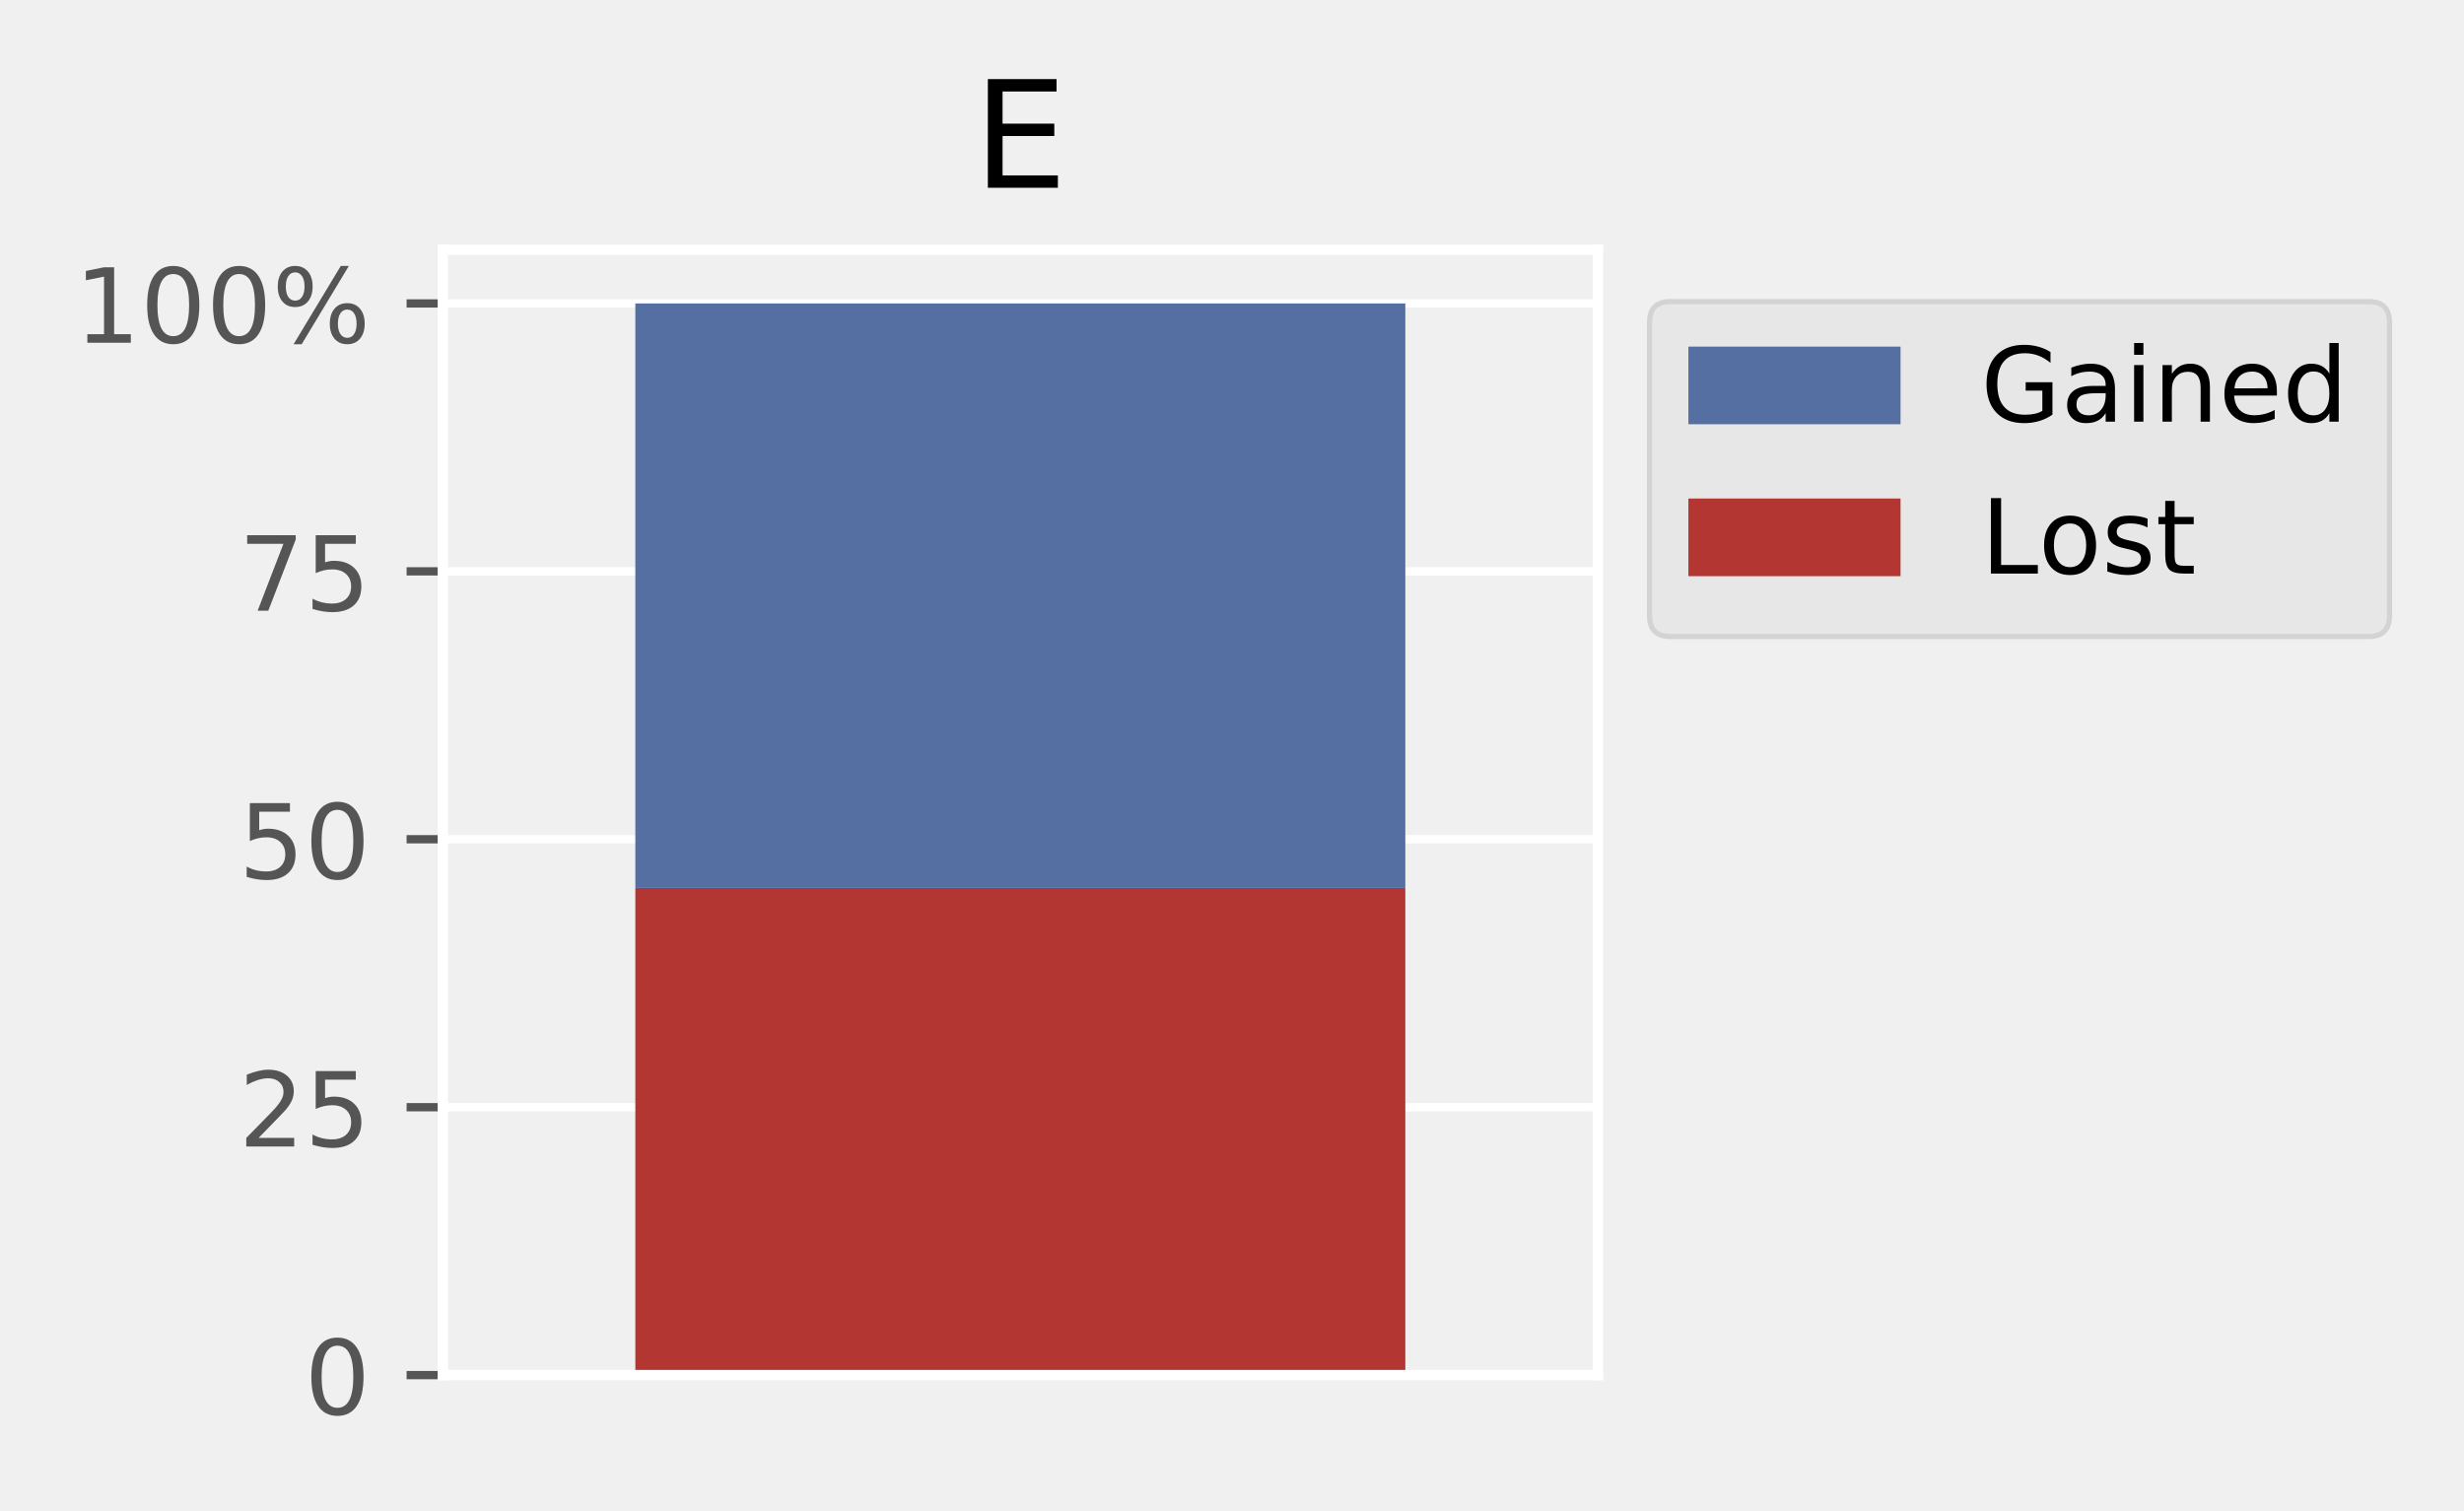
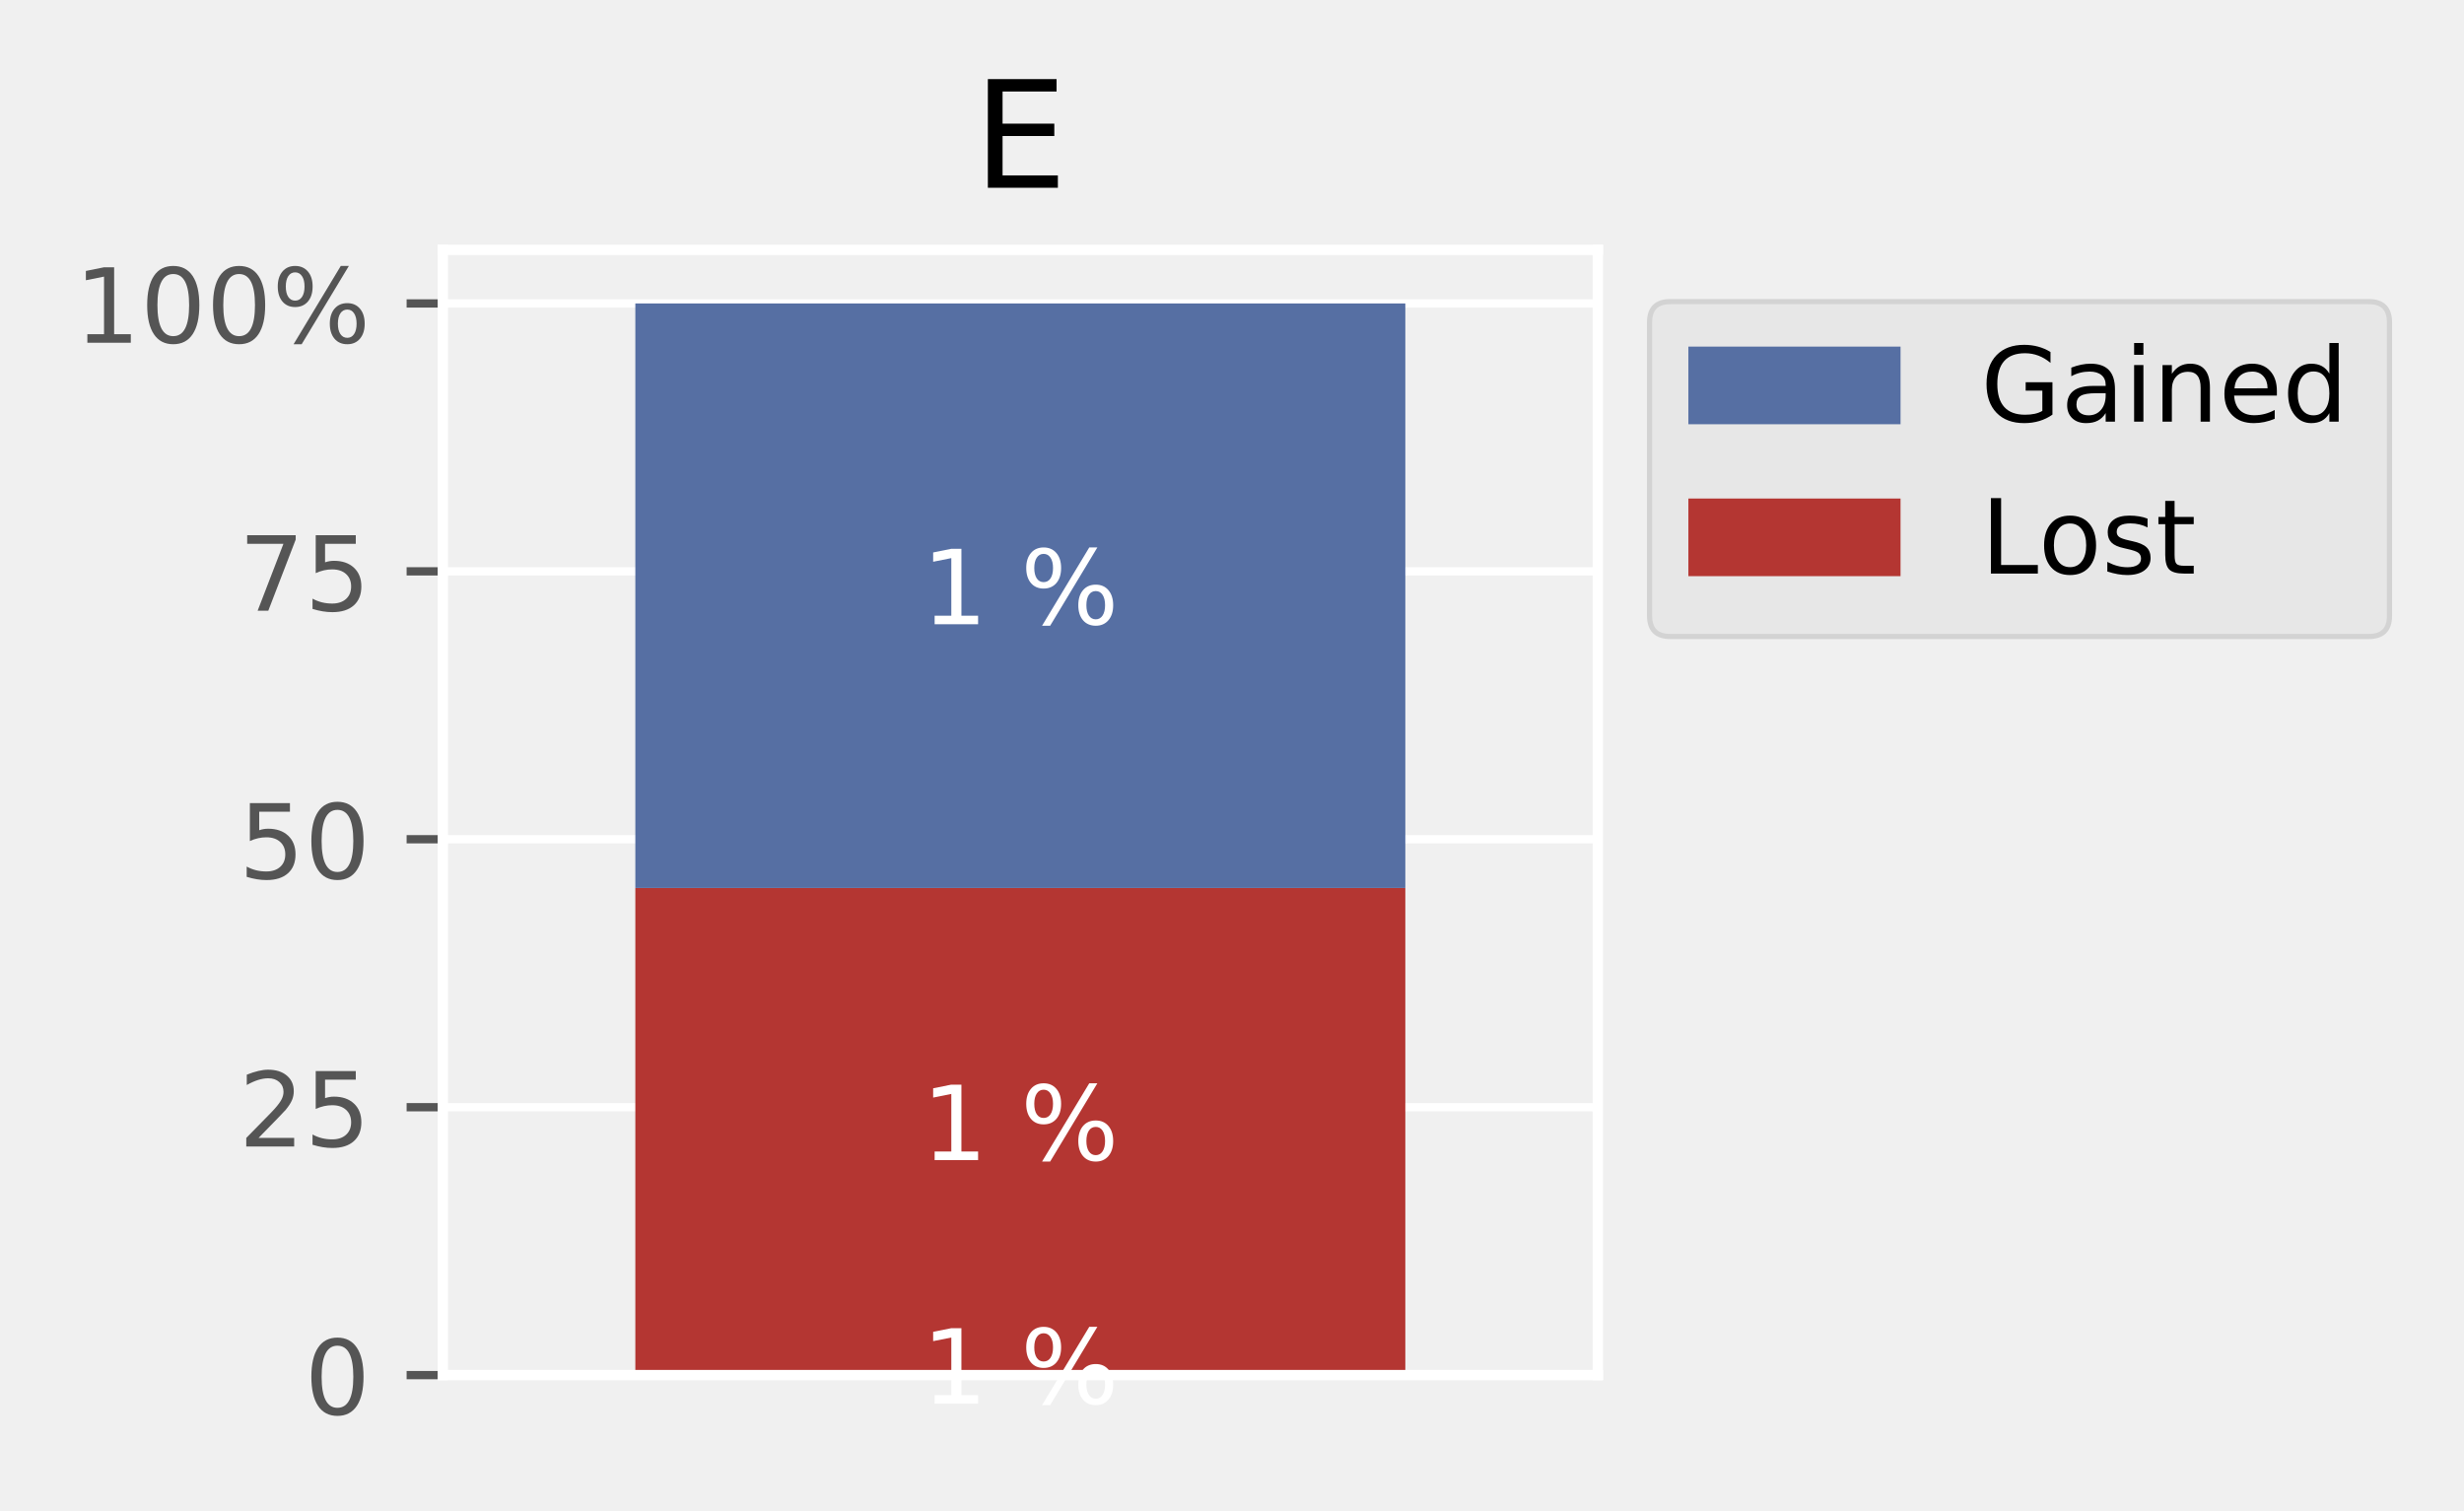
<svg xmlns="http://www.w3.org/2000/svg" xmlns:xlink="http://www.w3.org/1999/xlink" height="145.941pt" version="1.1" viewBox="0 0 238.083 145.941" width="238.083pt">
  <defs>
    <style type="text/css">
*{stroke-linecap:butt;stroke-linejoin:round;white-space:pre;}
  </style>
  </defs>
  <g id="figure_1">
    <g id="patch_1">
      <path d="M 0 145.941  L 238.083 145.941  L 238.083 0  L 0 0  z " style="fill:none;" />
    </g>
    <g id="axes_1">
      <g id="patch_2">
        <path d="M 42.789 132.862  L 154.389 132.862  L 154.389 24.142  L 42.789 24.142  z " style="fill:none;" />
      </g>
      <g id="matplotlib.axis_1" />
      <g id="matplotlib.axis_2">
        <g id="ytick_1">
          <g id="line2d_1">
-             <path clip-path="url(#pd259e9d937)" d="M 42.789 132.862  L 154.389 132.862  " style="fill:none;stroke:#ffffff;stroke-linecap:square;stroke-width:0.8;" />
+             <path clip-path="url(#pc2dcc27d8f)" d="M 42.789 132.862  L 154.389 132.862  " style="fill:none;stroke:#ffffff;stroke-linecap:square;stroke-width:0.8;" />
          </g>
          <g id="line2d_2">
            <defs>
-               <path d="M 0 0  L -3.5 0  " id="m3d84bf1b44" style="stroke:#555555;stroke-width:0.8;" />
-             </defs>
-             <g>
-               <use style="fill:#555555;stroke:#555555;stroke-width:0.8;" x="42.789" xlink:href="#m3d84bf1b44" y="132.862" />
+               <path d="M 0 0  L -3.5 0  " id="ma428f3e773" style="stroke:#555555;stroke-width:0.8;" />
+             </defs>
+             <g>
+               <use style="fill:#555555;stroke:#555555;stroke-width:0.8;" x="42.789" xlink:href="#ma428f3e773" y="132.862" />
            </g>
          </g>
          <g id="text_1">
            <defs>
              <path d="M 31.781 66.406  Q 24.172 66.406 20.328 58.906  Q 16.5 51.422 16.5 36.375  Q 16.5 21.391 20.328 13.891  Q 24.172 6.391 31.781 6.391  Q 39.453 6.391 43.281 13.891  Q 47.125 21.391 47.125 36.375  Q 47.125 51.422 43.281 58.906  Q 39.453 66.406 31.781 66.406  z M 31.781 74.219  Q 44.047 74.219 50.516 64.516  Q 56.984 54.828 56.984 36.375  Q 56.984 17.969 50.516 8.266  Q 44.047 -1.422 31.781 -1.422  Q 19.531 -1.422 13.062 8.266  Q 6.594 17.969 6.594 36.375  Q 6.594 54.828 13.062 64.516  Q 19.531 74.219 31.781 74.219  z " id="DejaVuSans-48" />
            </defs>
            <g style="fill:#555555;" transform="translate(29.42656 136.661)scale(0.1 -0.1)">
              <use xlink:href="#DejaVuSans-48" />
            </g>
          </g>
        </g>
        <g id="ytick_2">
          <g id="line2d_3">
-             <path clip-path="url(#pd259e9d937)" d="M 42.789 106.976  L 154.389 106.976  " style="fill:none;stroke:#ffffff;stroke-linecap:square;stroke-width:0.8;" />
+             <path clip-path="url(#pc2dcc27d8f)" d="M 42.789 106.976  L 154.389 106.976  " style="fill:none;stroke:#ffffff;stroke-linecap:square;stroke-width:0.8;" />
          </g>
          <g id="line2d_4">
            <g>
-               <use style="fill:#555555;stroke:#555555;stroke-width:0.8;" x="42.789" xlink:href="#m3d84bf1b44" y="106.976" />
+               <use style="fill:#555555;stroke:#555555;stroke-width:0.8;" x="42.789" xlink:href="#ma428f3e773" y="106.976" />
            </g>
          </g>
          <g id="text_2">
            <defs>
              <path d="M 19.188 8.297  L 53.609 8.297  L 53.609 0  L 7.328 0  L 7.328 8.297  Q 12.938 14.109 22.625 23.891  Q 32.328 33.688 34.812 36.531  Q 39.547 41.844 41.422 45.531  Q 43.312 49.219 43.312 52.781  Q 43.312 58.594 39.234 62.25  Q 35.156 65.922 28.609 65.922  Q 23.969 65.922 18.812 64.312  Q 13.672 62.703 7.812 59.422  L 7.812 69.391  Q 13.766 71.781 18.938 73  Q 24.125 74.219 28.422 74.219  Q 39.75 74.219 46.484 68.547  Q 53.219 62.891 53.219 53.422  Q 53.219 48.922 51.531 44.891  Q 49.859 40.875 45.406 35.406  Q 44.188 33.984 37.641 27.219  Q 31.109 20.453 19.188 8.297  z " id="DejaVuSans-50" />
              <path d="M 10.797 72.906  L 49.516 72.906  L 49.516 64.594  L 19.828 64.594  L 19.828 46.734  Q 21.969 47.469 24.109 47.828  Q 26.266 48.188 28.422 48.188  Q 40.625 48.188 47.75 41.5  Q 54.891 34.812 54.891 23.391  Q 54.891 11.625 47.562 5.094  Q 40.234 -1.422 26.906 -1.422  Q 22.312 -1.422 17.547 -0.641  Q 12.797 0.141 7.719 1.703  L 7.719 11.625  Q 12.109 9.234 16.797 8.062  Q 21.484 6.891 26.703 6.891  Q 35.156 6.891 40.078 11.328  Q 45.016 15.766 45.016 23.391  Q 45.016 31 40.078 35.438  Q 35.156 39.891 26.703 39.891  Q 22.75 39.891 18.812 39.016  Q 14.891 38.141 10.797 36.281  z " id="DejaVuSans-53" />
            </defs>
            <g style="fill:#555555;" transform="translate(23.06406 110.7753)scale(0.1 -0.1)">
              <use xlink:href="#DejaVuSans-50" />
              <use x="63.623" xlink:href="#DejaVuSans-53" />
            </g>
          </g>
        </g>
        <g id="ytick_3">
          <g id="line2d_5">
-             <path clip-path="url(#pd259e9d937)" d="M 42.789 81.09  L 154.389 81.09  " style="fill:none;stroke:#ffffff;stroke-linecap:square;stroke-width:0.8;" />
+             <path clip-path="url(#pc2dcc27d8f)" d="M 42.789 81.09  L 154.389 81.09  " style="fill:none;stroke:#ffffff;stroke-linecap:square;stroke-width:0.8;" />
          </g>
          <g id="line2d_6">
            <g>
-               <use style="fill:#555555;stroke:#555555;stroke-width:0.8;" x="42.789" xlink:href="#m3d84bf1b44" y="81.09" />
+               <use style="fill:#555555;stroke:#555555;stroke-width:0.8;" x="42.789" xlink:href="#ma428f3e773" y="81.09" />
            </g>
          </g>
          <g id="text_3">
            <g style="fill:#555555;" transform="translate(23.06406 84.88954)scale(0.1 -0.1)">
              <use xlink:href="#DejaVuSans-53" />
              <use x="63.623" xlink:href="#DejaVuSans-48" />
            </g>
          </g>
        </g>
        <g id="ytick_4">
          <g id="line2d_7">
-             <path clip-path="url(#pd259e9d937)" d="M 42.789 55.205  L 154.389 55.205  " style="fill:none;stroke:#ffffff;stroke-linecap:square;stroke-width:0.8;" />
+             <path clip-path="url(#pc2dcc27d8f)" d="M 42.789 55.205  L 154.389 55.205  " style="fill:none;stroke:#ffffff;stroke-linecap:square;stroke-width:0.8;" />
          </g>
          <g id="line2d_8">
            <g>
-               <use style="fill:#555555;stroke:#555555;stroke-width:0.8;" x="42.789" xlink:href="#m3d84bf1b44" y="55.205" />
+               <use style="fill:#555555;stroke:#555555;stroke-width:0.8;" x="42.789" xlink:href="#ma428f3e773" y="55.205" />
            </g>
          </g>
          <g id="text_4">
            <defs>
              <path d="M 8.203 72.906  L 55.078 72.906  L 55.078 68.703  L 28.609 0  L 18.312 0  L 43.219 64.594  L 8.203 64.594  z " id="DejaVuSans-55" />
            </defs>
            <g style="fill:#555555;" transform="translate(23.06406 59.00383)scale(0.1 -0.1)">
              <use xlink:href="#DejaVuSans-55" />
              <use x="63.623" xlink:href="#DejaVuSans-53" />
            </g>
          </g>
        </g>
        <g id="ytick_5">
          <g id="line2d_9">
-             <path clip-path="url(#pd259e9d937)" d="M 42.789 29.319  L 154.389 29.319  " style="fill:none;stroke:#ffffff;stroke-linecap:square;stroke-width:0.8;" />
+             <path clip-path="url(#pc2dcc27d8f)" d="M 42.789 29.319  L 154.389 29.319  " style="fill:none;stroke:#ffffff;stroke-linecap:square;stroke-width:0.8;" />
          </g>
          <g id="line2d_10">
            <g>
-               <use style="fill:#555555;stroke:#555555;stroke-width:0.8;" x="42.789" xlink:href="#m3d84bf1b44" y="29.319" />
+               <use style="fill:#555555;stroke:#555555;stroke-width:0.8;" x="42.789" xlink:href="#ma428f3e773" y="29.319" />
            </g>
          </g>
          <g id="text_5">
            <defs>
              <path d="M 12.406 8.297  L 28.516 8.297  L 28.516 63.922  L 10.984 60.406  L 10.984 69.391  L 28.422 72.906  L 38.281 72.906  L 38.281 8.297  L 54.391 8.297  L 54.391 0  L 12.406 0  z " id="DejaVuSans-49" />
              <path d="M 72.703 32.078  Q 68.453 32.078 66.031 28.469  Q 63.625 24.859 63.625 18.406  Q 63.625 12.062 66.031 8.422  Q 68.453 4.781 72.703 4.781  Q 76.859 4.781 79.266 8.422  Q 81.688 12.062 81.688 18.406  Q 81.688 24.812 79.266 28.438  Q 76.859 32.078 72.703 32.078  z M 72.703 38.281  Q 80.422 38.281 84.953 32.906  Q 89.5 27.547 89.5 18.406  Q 89.5 9.281 84.938 3.922  Q 80.375 -1.422 72.703 -1.422  Q 64.891 -1.422 60.344 3.922  Q 55.812 9.281 55.812 18.406  Q 55.812 27.594 60.375 32.938  Q 64.938 38.281 72.703 38.281  z M 22.312 68.016  Q 18.109 68.016 15.688 64.375  Q 13.281 60.75 13.281 54.391  Q 13.281 47.953 15.672 44.328  Q 18.062 40.719 22.312 40.719  Q 26.562 40.719 28.969 44.328  Q 31.391 47.953 31.391 54.391  Q 31.391 60.688 28.953 64.344  Q 26.516 68.016 22.312 68.016  z M 66.406 74.219  L 74.219 74.219  L 28.609 -1.422  L 20.797 -1.422  z M 22.312 74.219  Q 30.031 74.219 34.609 68.875  Q 39.203 63.531 39.203 54.391  Q 39.203 45.172 34.641 39.844  Q 30.078 34.516 22.312 34.516  Q 14.547 34.516 10.031 39.859  Q 5.516 45.219 5.516 54.391  Q 5.516 63.484 10.047 68.844  Q 14.594 74.219 22.312 74.219  z " id="DejaVuSans-37" />
            </defs>
            <g style="fill:#555555;" transform="translate(7.2 33.11811)scale(0.1 -0.1)">
              <use xlink:href="#DejaVuSans-49" />
              <use x="63.623" xlink:href="#DejaVuSans-48" />
              <use x="127.246" xlink:href="#DejaVuSans-48" />
              <use x="190.869" xlink:href="#DejaVuSans-37" />
            </g>
          </g>
        </g>
      </g>
      <g id="patch_3">
-         <path clip-path="url(#pd259e9d937)" d="M 61.389 132.862  L 135.789 132.862  L 135.789 132.862  L 61.389 132.862  z " style="fill:#566fa3;" />
+         <path clip-path="url(#pc2dcc27d8f)" d="M 61.389 132.862  L 135.789 132.862  L 135.789 132.862  L 61.389 132.862  z " style="fill:#566fa3;" />
      </g>
      <g id="patch_4">
-         <path clip-path="url(#pd259e9d937)" d="M 61.389 132.862  L 135.789 132.862  L 135.789 85.797  L 61.389 85.797  z " style="fill:#b43632;" />
+         <path clip-path="url(#pc2dcc27d8f)" d="M 61.389 132.862  L 135.789 132.862  L 135.789 85.797  L 61.389 85.797  z " style="fill:#b43632;" />
      </g>
      <g id="patch_5">
-         <path clip-path="url(#pd259e9d937)" d="M 61.389 85.797  L 135.789 85.797  L 135.789 29.319  L 61.389 29.319  z " style="fill:#566fa3;" />
+         <path clip-path="url(#pc2dcc27d8f)" d="M 61.389 85.797  L 135.789 85.797  L 135.789 29.319  L 61.389 29.319  z " style="fill:#566fa3;" />
      </g>
      <g id="patch_6">
        <path d="M 42.789 132.862  L 42.789 24.142  " style="fill:none;stroke:#ffffff;stroke-linecap:square;stroke-linejoin:miter;" />
      </g>
      <g id="patch_7">
        <path d="M 154.389 132.862  L 154.389 24.142  " style="fill:none;stroke:#ffffff;stroke-linecap:square;stroke-linejoin:miter;" />
      </g>
      <g id="patch_8">
        <path d="M 42.789 132.862  L 154.389 132.862  " style="fill:none;stroke:#ffffff;stroke-linecap:square;stroke-linejoin:miter;" />
      </g>
      <g id="patch_9">
        <path d="M 42.789 24.142  L 154.389 24.142  " style="fill:none;stroke:#ffffff;stroke-linecap:square;stroke-linejoin:miter;" />
      </g>
      <g id="text_6">
+         <defs>
+           <path id="DejaVuSans-32" />
+         </defs>
+         <g style="fill:#ffffff;" transform="translate(89.06797 135.6211)scale(0.1 -0.1)">
+           <use xlink:href="#DejaVuSans-49" />
+           <use x="63.623" xlink:href="#DejaVuSans-32" />
+           <use x="95.41" xlink:href="#DejaVuSans-37" />
+         </g>
+       </g>
+       <g id="text_7">
+         <g style="fill:#ffffff;" transform="translate(89.06797 112.0887)scale(0.1 -0.1)">
+           <use xlink:href="#DejaVuSans-49" />
+           <use x="63.623" xlink:href="#DejaVuSans-32" />
+           <use x="95.41" xlink:href="#DejaVuSans-37" />
+         </g>
+       </g>
+       <g id="text_8">
+         <g style="fill:#ffffff;" transform="translate(89.06797 60.31723)scale(0.1 -0.1)">
+           <use xlink:href="#DejaVuSans-49" />
+           <use x="63.623" xlink:href="#DejaVuSans-32" />
+           <use x="95.41" xlink:href="#DejaVuSans-37" />
+         </g>
+       </g>
+       <g id="text_9">
        <defs>
          <path d="M 9.812 72.906  L 55.906 72.906  L 55.906 64.594  L 19.672 64.594  L 19.672 43.016  L 54.391 43.016  L 54.391 34.719  L 19.672 34.719  L 19.672 8.297  L 56.781 8.297  L 56.781 0  L 9.812 0  z " id="DejaVuSans-69" />
        </defs>
        <g transform="translate(94.03956 18.14175)scale(0.144 -0.144)">
          <use xlink:href="#DejaVuSans-69" />
        </g>
      </g>
      <g id="legend_1">
        <g id="patch_10">
          <path d="M 161.389 61.498  L 228.883 61.498  Q 230.883 61.498 230.883 59.498  L 230.883 31.142  Q 230.883 29.142 228.883 29.142  L 161.389 29.142  Q 159.389 29.142 159.389 31.142  L 159.389 59.498  Q 159.389 61.498 161.389 61.498  z " style="fill:#e5e5e5;opacity:0.8;stroke:#cccccc;stroke-linejoin:miter;stroke-width:0.5;" />
        </g>
        <g id="patch_11">
          <path d="M 163.389 40.74  L 183.389 40.74  L 183.389 33.74  L 163.389 33.74  z " style="fill:#566fa3;stroke:#566fa3;stroke-linejoin:miter;stroke-width:0.5;" />
        </g>
-         <g id="text_7">
+         <g id="text_10">
          <defs>
            <path d="M 59.516 10.406  L 59.516 29.984  L 43.406 29.984  L 43.406 38.094  L 69.281 38.094  L 69.281 6.781  Q 63.578 2.734 56.688 0.656  Q 49.812 -1.422 42 -1.422  Q 24.906 -1.422 15.25 8.562  Q 5.609 18.562 5.609 36.375  Q 5.609 54.25 15.25 64.234  Q 24.906 74.219 42 74.219  Q 49.125 74.219 55.547 72.453  Q 61.969 70.703 67.391 67.281  L 67.391 56.781  Q 61.922 61.422 55.766 63.766  Q 49.609 66.109 42.828 66.109  Q 29.438 66.109 22.719 58.641  Q 16.016 51.172 16.016 36.375  Q 16.016 21.625 22.719 14.156  Q 29.438 6.688 42.828 6.688  Q 48.047 6.688 52.141 7.594  Q 56.25 8.5 59.516 10.406  z " id="DejaVuSans-71" />
            <path d="M 34.281 27.484  Q 23.391 27.484 19.188 25  Q 14.984 22.516 14.984 16.5  Q 14.984 11.719 18.141 8.906  Q 21.297 6.109 26.703 6.109  Q 34.188 6.109 38.703 11.406  Q 43.219 16.703 43.219 25.484  L 43.219 27.484  z M 52.203 31.203  L 52.203 0  L 43.219 0  L 43.219 8.297  Q 40.141 3.328 35.547 0.953  Q 30.953 -1.422 24.312 -1.422  Q 15.922 -1.422 10.953 3.297  Q 6 8.016 6 15.922  Q 6 25.141 12.172 29.828  Q 18.359 34.516 30.609 34.516  L 43.219 34.516  L 43.219 35.406  Q 43.219 41.609 39.141 45  Q 35.062 48.391 27.688 48.391  Q 23 48.391 18.547 47.266  Q 14.109 46.141 10.016 43.891  L 10.016 52.203  Q 14.938 54.109 19.578 55.047  Q 24.219 56 28.609 56  Q 40.484 56 46.344 49.844  Q 52.203 43.703 52.203 31.203  z " id="DejaVuSans-97" />
            <path d="M 9.422 54.688  L 18.406 54.688  L 18.406 0  L 9.422 0  z M 9.422 75.984  L 18.406 75.984  L 18.406 64.594  L 9.422 64.594  z " id="DejaVuSans-105" />
            <path d="M 54.891 33.016  L 54.891 0  L 45.906 0  L 45.906 32.719  Q 45.906 40.484 42.875 44.328  Q 39.844 48.188 33.797 48.188  Q 26.516 48.188 22.312 43.547  Q 18.109 38.922 18.109 30.906  L 18.109 0  L 9.078 0  L 9.078 54.688  L 18.109 54.688  L 18.109 46.188  Q 21.344 51.125 25.703 53.562  Q 30.078 56 35.797 56  Q 45.219 56 50.047 50.172  Q 54.891 44.344 54.891 33.016  z " id="DejaVuSans-110" />
            <path d="M 56.203 29.594  L 56.203 25.203  L 14.891 25.203  Q 15.484 15.922 20.484 11.062  Q 25.484 6.203 34.422 6.203  Q 39.594 6.203 44.453 7.469  Q 49.312 8.734 54.109 11.281  L 54.109 2.781  Q 49.266 0.734 44.188 -0.344  Q 39.109 -1.422 33.891 -1.422  Q 20.797 -1.422 13.156 6.188  Q 5.516 13.812 5.516 26.812  Q 5.516 40.234 12.766 48.109  Q 20.016 56 32.328 56  Q 43.359 56 49.781 48.891  Q 56.203 41.797 56.203 29.594  z M 47.219 32.234  Q 47.125 39.594 43.094 43.984  Q 39.062 48.391 32.422 48.391  Q 24.906 48.391 20.391 44.141  Q 15.875 39.891 15.188 32.172  z " id="DejaVuSans-101" />
            <path d="M 45.406 46.391  L 45.406 75.984  L 54.391 75.984  L 54.391 0  L 45.406 0  L 45.406 8.203  Q 42.578 3.328 38.25 0.953  Q 33.938 -1.422 27.875 -1.422  Q 17.969 -1.422 11.734 6.484  Q 5.516 14.406 5.516 27.297  Q 5.516 40.188 11.734 48.094  Q 17.969 56 27.875 56  Q 33.938 56 38.25 53.625  Q 42.578 51.266 45.406 46.391  z M 14.797 27.297  Q 14.797 17.391 18.875 11.75  Q 22.953 6.109 30.078 6.109  Q 37.203 6.109 41.297 11.75  Q 45.406 17.391 45.406 27.297  Q 45.406 37.203 41.297 42.844  Q 37.203 48.484 30.078 48.484  Q 22.953 48.484 18.875 42.844  Q 14.797 37.203 14.797 27.297  z " id="DejaVuSans-100" />
          </defs>
          <g transform="translate(191.3891 40.74019)scale(0.1 -0.1)">
            <use xlink:href="#DejaVuSans-71" />
            <use x="77.49" xlink:href="#DejaVuSans-97" />
            <use x="138.77" xlink:href="#DejaVuSans-105" />
            <use x="166.553" xlink:href="#DejaVuSans-110" />
            <use x="229.932" xlink:href="#DejaVuSans-101" />
            <use x="291.455" xlink:href="#DejaVuSans-100" />
          </g>
        </g>
        <g id="patch_12">
          <path d="M 163.389 55.418  L 183.389 55.418  L 183.389 48.418  L 163.389 48.418  z " style="fill:#b43632;stroke:#b43632;stroke-linejoin:miter;stroke-width:0.5;" />
        </g>
-         <g id="text_8">
+         <g id="text_11">
          <defs>
            <path d="M 9.812 72.906  L 19.672 72.906  L 19.672 8.297  L 55.172 8.297  L 55.172 0  L 9.812 0  z " id="DejaVuSans-76" />
            <path d="M 30.609 48.391  Q 23.391 48.391 19.188 42.75  Q 14.984 37.109 14.984 27.297  Q 14.984 17.484 19.156 11.844  Q 23.344 6.203 30.609 6.203  Q 37.797 6.203 41.984 11.859  Q 46.188 17.531 46.188 27.297  Q 46.188 37.016 41.984 42.703  Q 37.797 48.391 30.609 48.391  z M 30.609 56  Q 42.328 56 49.016 48.375  Q 55.719 40.766 55.719 27.297  Q 55.719 13.875 49.016 6.219  Q 42.328 -1.422 30.609 -1.422  Q 18.844 -1.422 12.172 6.219  Q 5.516 13.875 5.516 27.297  Q 5.516 40.766 12.172 48.375  Q 18.844 56 30.609 56  z " id="DejaVuSans-111" />
            <path d="M 44.281 53.078  L 44.281 44.578  Q 40.484 46.531 36.375 47.5  Q 32.281 48.484 27.875 48.484  Q 21.188 48.484 17.844 46.438  Q 14.5 44.391 14.5 40.281  Q 14.5 37.156 16.891 35.375  Q 19.281 33.594 26.516 31.984  L 29.594 31.297  Q 39.156 29.25 43.188 25.516  Q 47.219 21.781 47.219 15.094  Q 47.219 7.469 41.188 3.016  Q 35.156 -1.422 24.609 -1.422  Q 20.219 -1.422 15.453 -0.562  Q 10.688 0.297 5.422 2  L 5.422 11.281  Q 10.406 8.688 15.234 7.391  Q 20.062 6.109 24.812 6.109  Q 31.156 6.109 34.562 8.281  Q 37.984 10.453 37.984 14.406  Q 37.984 18.062 35.516 20.016  Q 33.062 21.969 24.703 23.781  L 21.578 24.516  Q 13.234 26.266 9.516 29.906  Q 5.812 33.547 5.812 39.891  Q 5.812 47.609 11.281 51.797  Q 16.75 56 26.812 56  Q 31.781 56 36.172 55.266  Q 40.578 54.547 44.281 53.078  z " id="DejaVuSans-115" />
            <path d="M 18.312 70.219  L 18.312 54.688  L 36.812 54.688  L 36.812 47.703  L 18.312 47.703  L 18.312 18.016  Q 18.312 11.328 20.141 9.422  Q 21.969 7.516 27.594 7.516  L 36.812 7.516  L 36.812 0  L 27.594 0  Q 17.188 0 13.234 3.875  Q 9.281 7.766 9.281 18.016  L 9.281 47.703  L 2.688 47.703  L 2.688 54.688  L 9.281 54.688  L 9.281 70.219  z " id="DejaVuSans-116" />
          </defs>
          <g transform="translate(191.3891 55.41831)scale(0.1 -0.1)">
            <use xlink:href="#DejaVuSans-76" />
            <use x="55.697" xlink:href="#DejaVuSans-111" />
            <use x="116.879" xlink:href="#DejaVuSans-115" />
            <use x="168.979" xlink:href="#DejaVuSans-116" />
          </g>
        </g>
      </g>
    </g>
  </g>
  <defs>
-     <clipPath id="pd259e9d937">
+     <clipPath id="pc2dcc27d8f">
      <rect height="108.72" width="111.6" x="42.789" y="24.142" />
    </clipPath>
  </defs>
</svg>
